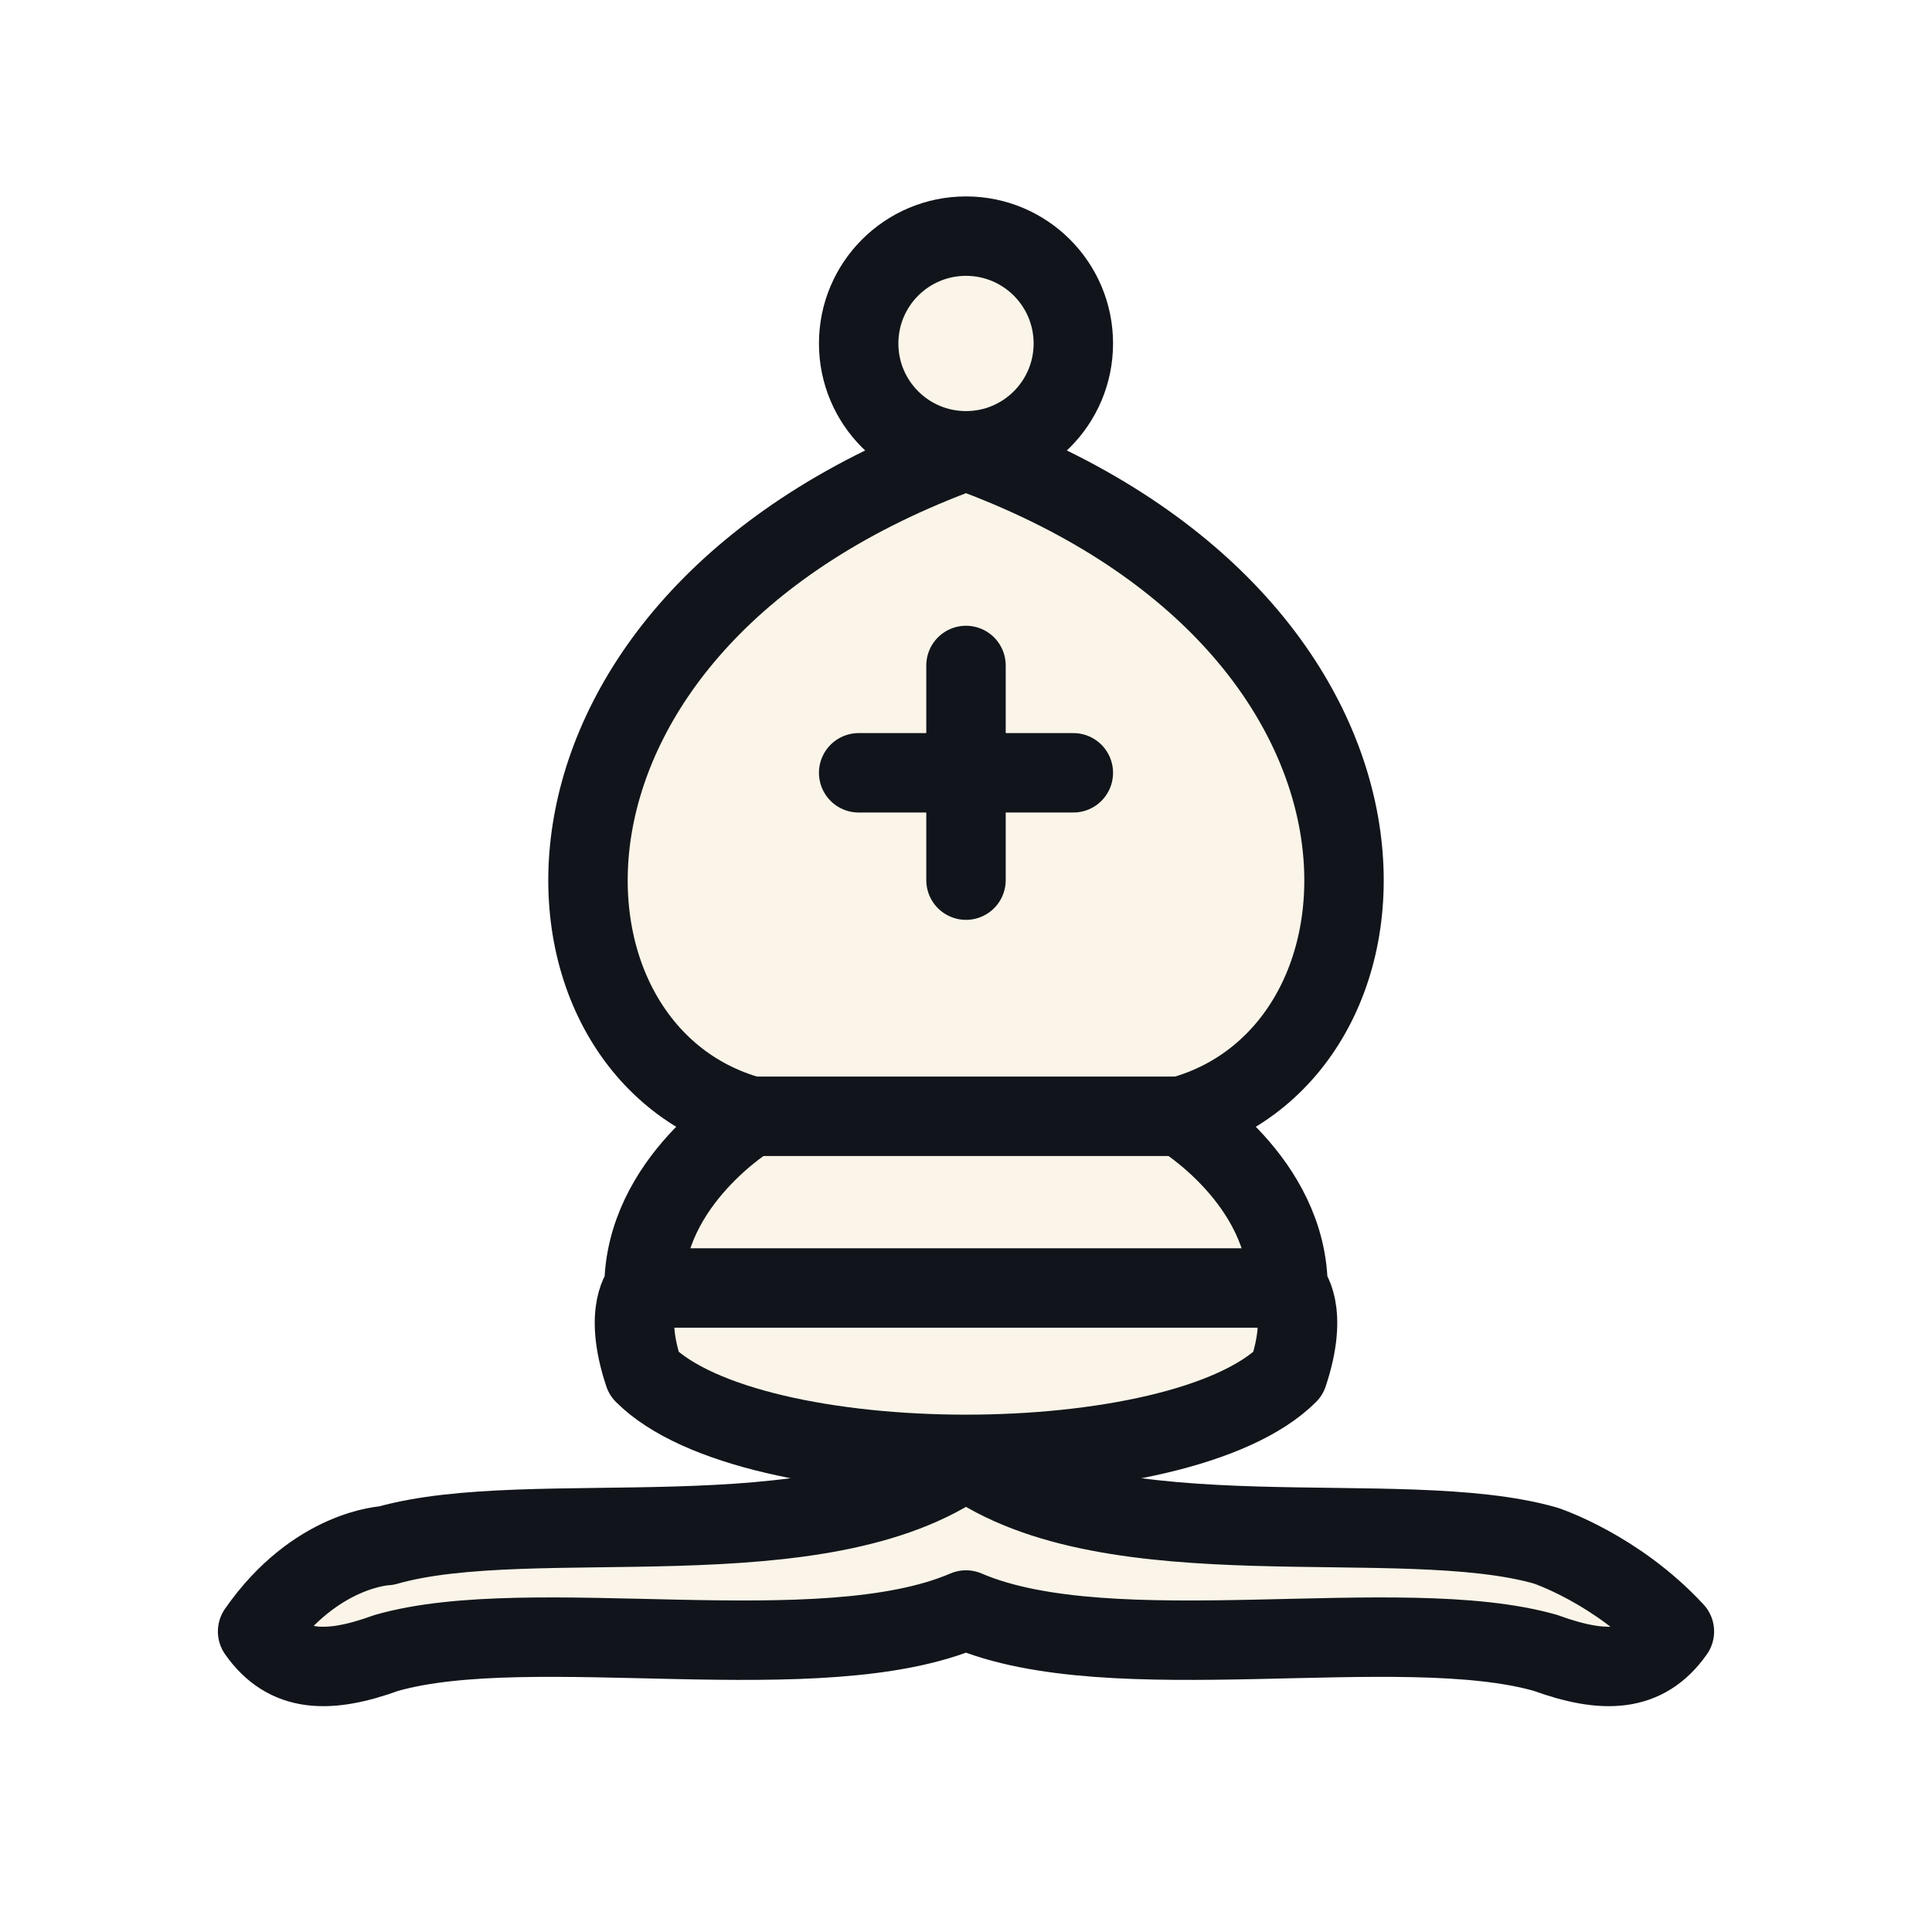
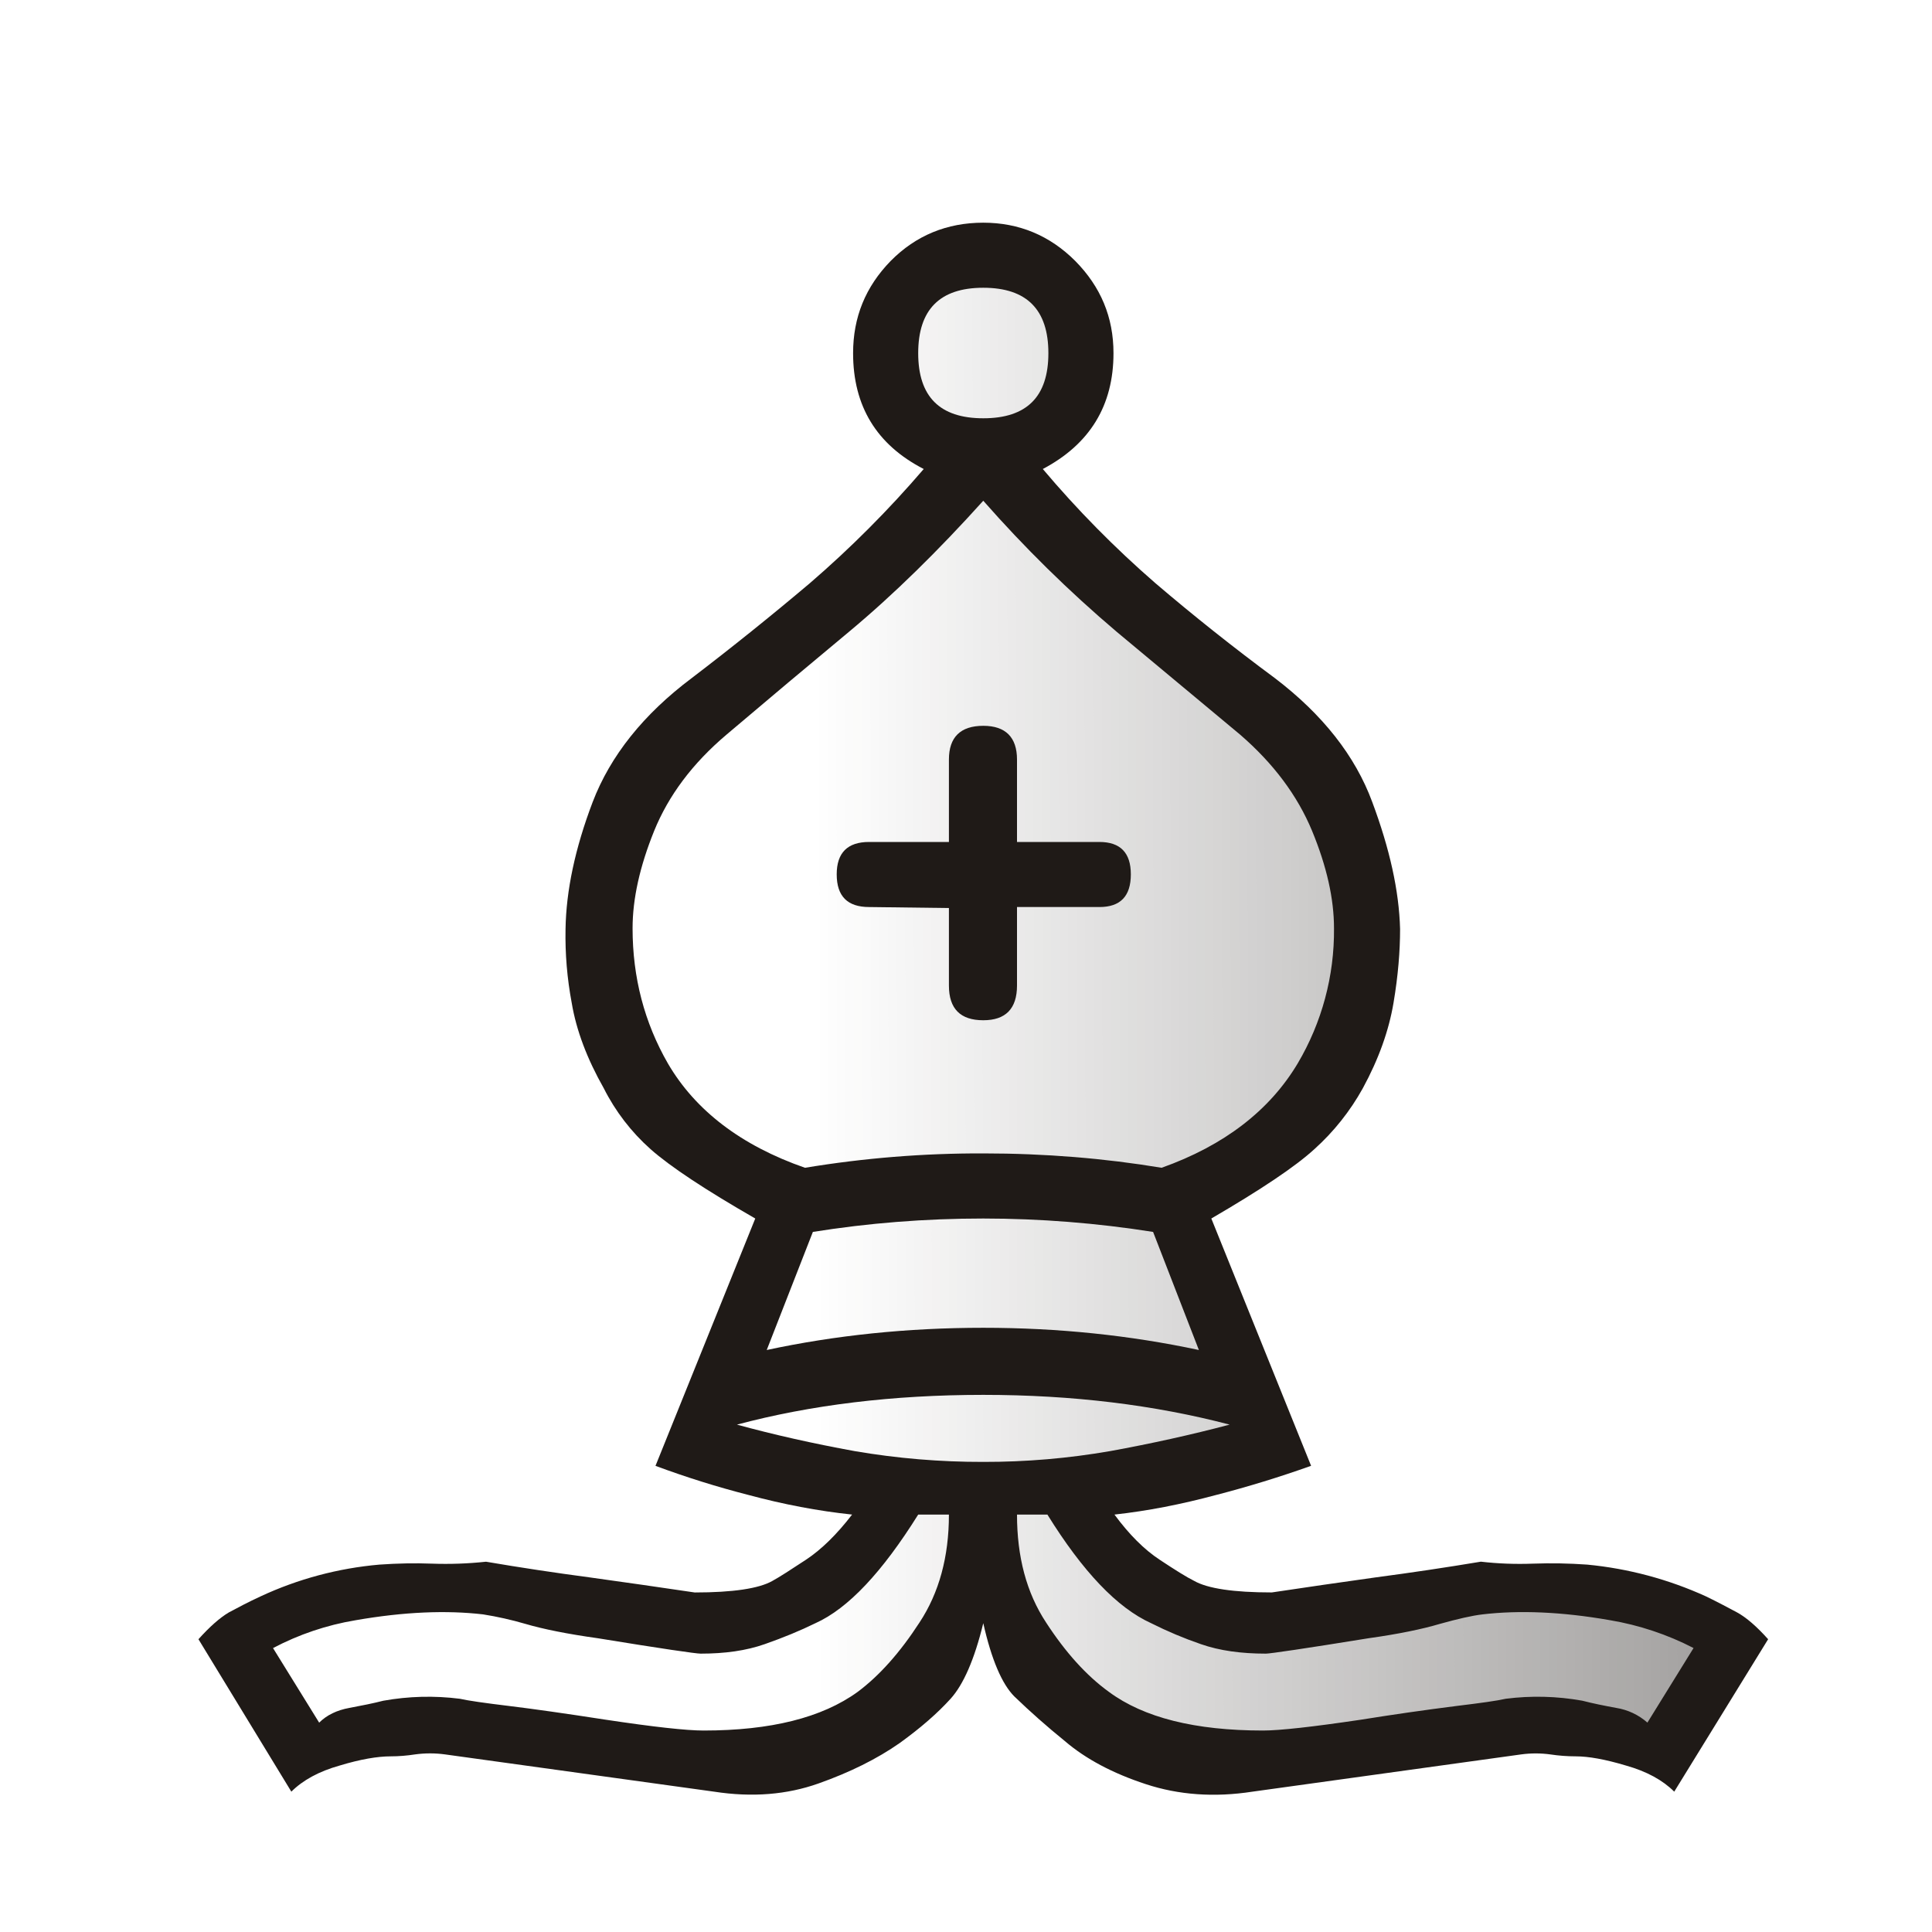
- <svg xmlns="http://www.w3.org/2000/svg" fill="#faf5e8" viewBox="0 0 45 45">
-   <g fill="none" fill-rule="evenodd" stroke="#11151b" stroke-linecap="round" stroke-linejoin="round" stroke-width="1.85">
-     <g fill="#faf5e8" stroke-linecap="butt">
-       <path d="M9 36c3.39-.97 10.11.43 13.5-2 3.39 2.43 10.11 1.03 13.5 2 0 0 1.65.54 3 2-.68.97-1.65.99-3 .5-3.39-.97-10.11.46-13.5-1-3.39 1.46-10.11.03-13.5 1-1.35.49-2.32.47-3-.5 1.35-1.94 3-2 3-2z" />
-       <path d="M15 32c2.5 2.5 12.5 2.5 15 0 .5-1.5 0-2 0-2 0-2.5-2.5-4-2.5-4 5.5-1.5 6-11.5-5-15.5-11 4-10.5 14-5 15.5 0 0-2.5 1.5-2.5 4 0 0-.5.5 0 2z" />
-       <path d="M25 8a2.5 2.5 0 1 1-5 0 2.5 2.5 0 1 1 5 0z" />
-     </g>
-     <path stroke-linejoin="miter" d="M17.5 26h10M15 30h15m-7.5-14.5v5M20 18h5" />
-   </g>
+ <svg xmlns="http://www.w3.org/2000/svg" style="color-scheme:light only" width="50mm" height="50mm" fill-rule="evenodd" clip-rule="evenodd" image-rendering="optimizeQuality" shape-rendering="geometricPrecision" text-rendering="geometricPrecision" viewBox="0 0 50 50">
+   <linearGradient id="a" x1="21.13" x2="77.641" y1="37.592" y2="37.469" gradientUnits="userSpaceOnUse">
+     <stop offset="0" stop-color="#fff" />
+     <stop offset="1" stop-color="#fff" stop-opacity="0" />
+   </linearGradient>
+   <path fill="#1f1a17" d="M25.447 42.008c-.228.94-.516 1.592-.846 1.956s-.762.745-1.313 1.143c-.592.415-1.295.762-2.108 1.05s-1.71.364-2.7.211l-6.969-.965a2.858 2.858 0 0 0-.762 0c-.22.034-.432.051-.635.051-.347 0-.787.076-1.32.237-.542.152-.957.381-1.254.677l-2.404-3.945c.296-.33.559-.559.787-.694.237-.127.508-.271.821-.415a9.179 9.179 0 0 1 3.074-.822c.466-.033.923-.042 1.363-.025a9.8 9.8 0 0 0 1.397-.05c.89.152 1.786.287 2.684.406.906.127 1.812.254 2.718.39.99 0 1.66-.102 2.006-.297.187-.102.474-.288.872-.55.398-.263.796-.652 1.194-1.169-.88-.093-1.77-.262-2.684-.508a24.094 24.094 0 0 1-2.404-.753l2.582-6.401c-1.295-.745-2.193-1.338-2.71-1.795a5.3 5.3 0 0 1-1.21-1.575c-.432-.762-.711-1.499-.83-2.21a9.341 9.341 0 0 1-.16-1.913c.016-.99.245-2.083.702-3.285.457-1.194 1.312-2.27 2.566-3.21a79.091 79.091 0 0 0 3.056-2.455 27.746 27.746 0 0 0 2.946-2.954c-1.219-.627-1.828-1.626-1.828-2.998 0-.93.321-1.718.973-2.387.652-.66 1.457-.99 2.396-.99.923 0 1.72.33 2.38.99.66.669.99 1.456.99 2.387 0 1.355-.61 2.354-1.829 2.998a26.796 26.796 0 0 0 2.913 2.954c.982.839 2.015 1.66 3.09 2.456 1.236.94 2.083 2.015 2.523 3.209.449 1.202.694 2.294.72 3.285 0 .567-.05 1.202-.17 1.913s-.38 1.448-.795 2.21a6.084 6.084 0 0 1-1.253 1.575c-.5.457-1.389 1.05-2.667 1.795l2.582 6.4a28.57 28.57 0 0 1-2.455.754c-.915.246-1.787.415-2.634.508.381.517.771.906 1.169 1.168.398.263.694.45.897.55.347.196 1.016.297 2.007.297a263.35 263.35 0 0 1 2.692-.39 81.13 81.13 0 0 0 2.718-.406c.44.051.89.068 1.346.051a13.12 13.12 0 0 1 1.406.025 9.627 9.627 0 0 1 3.073.822c.297.144.567.288.805.415.245.135.508.364.804.694l-2.43 3.945c-.296-.296-.711-.525-1.253-.677-.534-.16-.965-.237-1.296-.237-.22 0-.44-.017-.66-.05a2.794 2.794 0 0 0-.753 0l-6.952.964c-.99.153-1.913.085-2.76-.194-.855-.28-1.558-.652-2.1-1.118a20.04 20.04 0 0 1-1.303-1.151c-.322-.322-.593-.957-.805-1.897" />
+   <path fill="url(#a)" d="M26.32 39.197c0 1.092.245 2.024.753 2.794.5.77 1.041 1.372 1.626 1.795.905.669 2.235 1 3.987 1 .432 0 1.279-.094 2.532-.28a74.737 74.737 0 0 1 2.48-.356c.627-.076 1.05-.135 1.27-.186a6.53 6.53 0 0 1 1.982.05c.262.068.559.128.88.187a1.6 1.6 0 0 1 .805.38l1.194-1.93a7.372 7.372 0 0 0-2.16-.72c-1.252-.22-2.353-.262-3.301-.151-.28.033-.644.118-1.101.245-.457.136-1.067.263-1.846.372-1.676.272-2.557.399-2.658.399-.644 0-1.203-.077-1.685-.246a10.37 10.37 0 0 1-1.287-.542c-.88-.398-1.77-1.338-2.684-2.81zm-1.762 0h-.795c-.932 1.49-1.812 2.43-2.659 2.811-.398.195-.83.373-1.312.542-.483.17-1.033.246-1.66.246-.118 0-.999-.127-2.658-.398-.788-.11-1.423-.238-1.88-.373a8.828 8.828 0 0 0-1.092-.245c-.948-.11-2.04-.068-3.302.152a7.056 7.056 0 0 0-2.134.72l1.194 1.93c.195-.195.457-.322.779-.381.322-.06.618-.119.88-.186a6.53 6.53 0 0 1 1.982-.051c.22.05.643.11 1.27.186.626.076 1.465.195 2.506.356 1.236.186 2.083.28 2.531.28 1.736 0 3.065-.331 3.988-1 .567-.423 1.1-1.024 1.6-1.795.508-.77.762-1.702.762-2.794m.89-9.347c1.6 0 3.14.127 4.614.372 1.617-.575 2.794-1.481 3.522-2.7a6.745 6.745 0 0 0 .94-3.497c0-.762-.187-1.6-.568-2.523-.38-.915-.999-1.744-1.862-2.49-.974-.812-2.04-1.701-3.2-2.666a33.093 33.093 0 0 1-3.447-3.387c-1.16 1.287-2.311 2.421-3.47 3.387a406.55 406.55 0 0 0-3.176 2.667c-.88.745-1.499 1.574-1.871 2.489-.373.923-.559 1.76-.559 2.523 0 1.27.305 2.438.914 3.497.712 1.219 1.897 2.125 3.548 2.7a27.749 27.749 0 0 1 4.614-.372zm0 4.513c1.938 0 3.793.194 5.579.575l-1.185-3.056a28.297 28.297 0 0 0-4.395-.347c-1.507 0-2.98.118-4.41.347l-1.194 3.056c1.769-.38 3.64-.575 5.604-.575zm0-23.538c1.126 0 1.684-.559 1.684-1.685s-.559-1.693-1.685-1.693-1.684.567-1.684 1.693.558 1.685 1.684 1.685zm0 27.009a18.97 18.97 0 0 0 3.285-.28c1.066-.194 2.1-.423 3.09-.685-1.94-.508-4.064-.77-6.376-.77-2.345 0-4.47.262-6.375.77.957.262 1.973.49 3.048.686a19.46 19.46 0 0 0 3.327.279zm-.89-14.334-2.065-.026c-.56 0-.839-.279-.839-.846 0-.559.28-.838.839-.838h2.065v-2.134c0-.576.297-.872.89-.872.575 0 .872.296.872.872v2.134h2.133c.542 0 .813.28.813.838 0 .567-.271.846-.813.846H26.32v2.032c0 .602-.297.898-.873.898-.592 0-.889-.296-.889-.898z" />
</svg>
